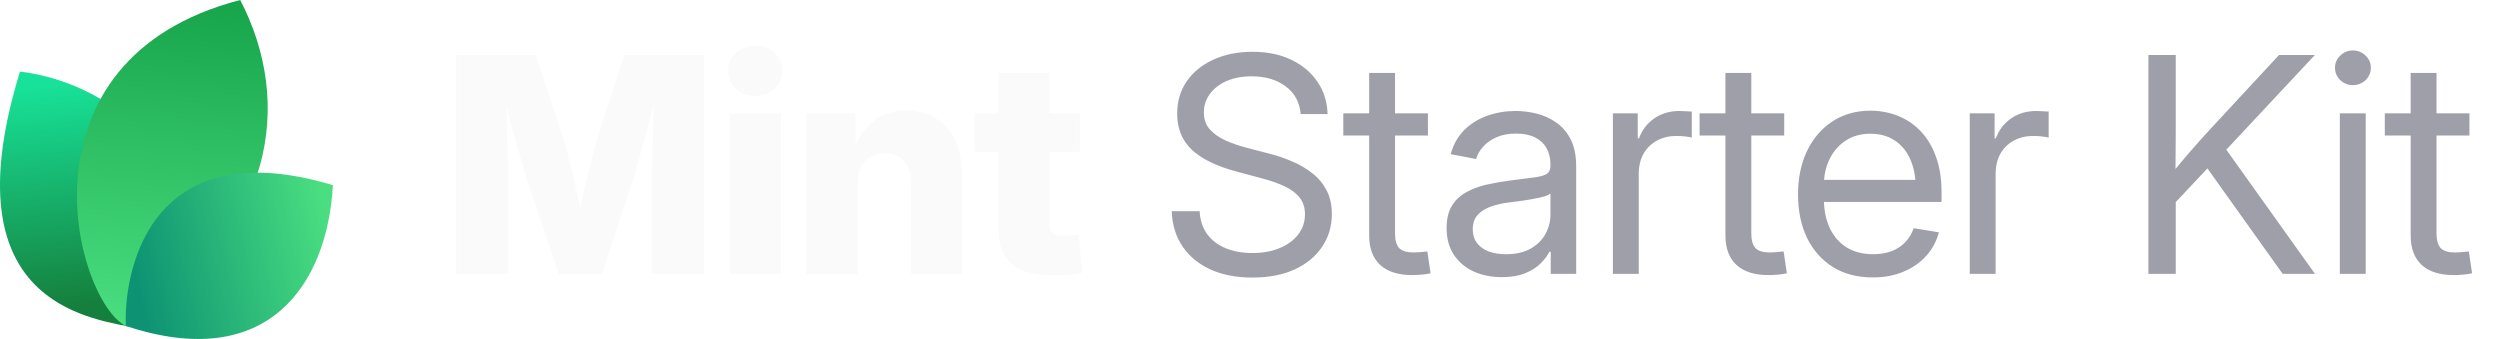
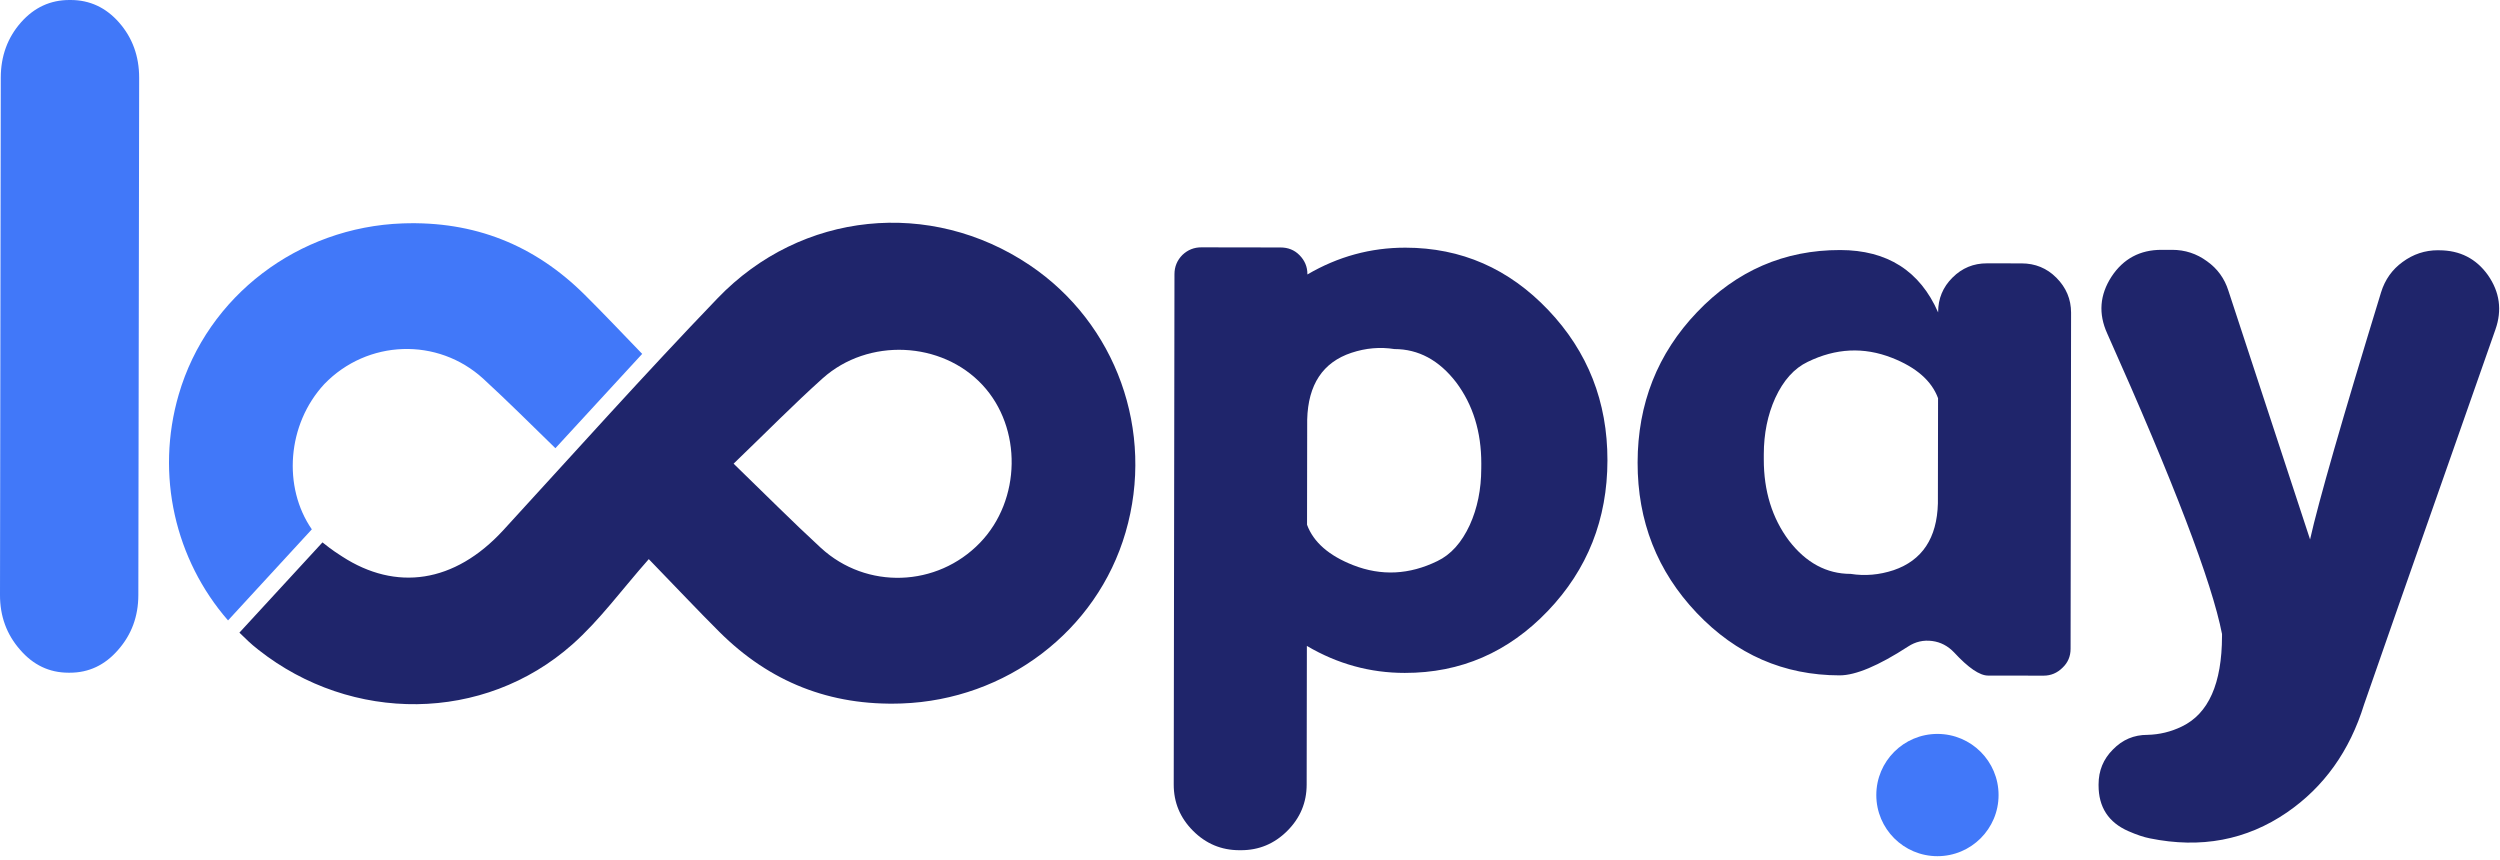
- <svg xmlns="http://www.w3.org/2000/svg" width="177" height="24" viewBox="0 0 177 24" fill="none">
-   <path d="M9.061 23.108C5.268 22.377 -3.391 20.627 1.417 5.064C9.634 6.099 16.973 14.064 9.061 23.108Z" fill="url(#paint0_linear_17557_2145)" />
-   <path d="M8.919 23.094C5.276 21.222 0.784 4.209 17.007 0C20.757 7.193 19.621 16.545 8.919 23.094Z" fill="url(#paint1_linear_17557_2145)" />
-   <path d="M8.914 23.079C8.735 19.882 10.159 9.085 23.57 13.111C23.181 20.123 18.984 26.418 8.914 23.079Z" fill="url(#paint2_linear_17557_2145)" />
-   <path d="M32.301 19.392V3.894H37.938L39.925 9.948C40.036 10.315 40.164 10.787 40.31 11.362C40.462 11.938 40.611 12.552 40.757 13.204C40.91 13.855 41.048 14.483 41.173 15.086C41.305 15.682 41.412 16.192 41.495 16.615H40.695C40.771 16.192 40.871 15.682 40.996 15.086C41.128 14.49 41.267 13.866 41.412 13.214C41.565 12.562 41.714 11.948 41.86 11.373C42.005 10.79 42.133 10.315 42.244 9.948L44.2 3.894H49.848V19.392H46.166V12.704C46.166 12.357 46.173 11.917 46.187 11.383C46.2 10.849 46.214 10.27 46.228 9.646C46.249 9.022 46.266 8.391 46.28 7.753C46.301 7.115 46.311 6.519 46.311 5.964H46.623C46.485 6.561 46.332 7.181 46.166 7.826C45.999 8.471 45.833 9.102 45.666 9.719C45.507 10.336 45.351 10.901 45.198 11.414C45.053 11.928 44.928 12.357 44.824 12.704L42.608 19.392H39.561L37.314 12.704C37.203 12.357 37.072 11.928 36.919 11.414C36.773 10.901 36.614 10.34 36.441 9.729C36.274 9.112 36.104 8.481 35.931 7.836C35.764 7.192 35.608 6.567 35.463 5.964H35.827C35.834 6.512 35.844 7.105 35.858 7.743C35.872 8.374 35.886 9.005 35.9 9.636C35.92 10.26 35.938 10.839 35.952 11.373C35.965 11.907 35.972 12.351 35.972 12.704V19.392H32.301ZM51.668 19.392V8.024H55.288V19.392H51.668ZM53.468 6.786C52.927 6.786 52.473 6.616 52.105 6.276C51.738 5.93 51.554 5.507 51.554 5.007C51.554 4.508 51.738 4.088 52.105 3.749C52.473 3.409 52.927 3.239 53.468 3.239C54.009 3.239 54.463 3.409 54.83 3.749C55.198 4.082 55.382 4.501 55.382 5.007C55.382 5.507 55.198 5.93 54.83 6.276C54.463 6.616 54.009 6.786 53.468 6.786ZM60.708 13.027V19.392H57.088V8.024H60.551L60.593 10.967H60.281C60.593 10.024 61.061 9.268 61.685 8.7C62.309 8.124 63.138 7.836 64.171 7.836C64.975 7.836 65.672 8.017 66.262 8.377C66.851 8.731 67.302 9.234 67.614 9.885C67.933 10.537 68.092 11.307 68.092 12.194V19.392H64.483V12.912C64.483 12.26 64.32 11.754 63.994 11.394C63.675 11.033 63.221 10.853 62.632 10.853C62.25 10.853 61.914 10.936 61.623 11.102C61.332 11.269 61.106 11.515 60.947 11.841C60.787 12.16 60.708 12.555 60.708 13.027ZM76.456 8.024V10.749H69.008V8.024H76.456ZM70.683 5.163H74.292V15.783C74.292 16.102 74.361 16.334 74.5 16.48C74.646 16.625 74.899 16.698 75.259 16.698C75.405 16.698 75.596 16.688 75.831 16.667C76.074 16.646 76.251 16.629 76.362 16.615L76.632 19.309C76.313 19.378 75.963 19.427 75.582 19.455C75.207 19.482 74.836 19.496 74.469 19.496C73.2 19.496 72.25 19.222 71.619 18.674C70.995 18.127 70.683 17.308 70.683 16.22V5.163Z" fill="#FAFAFA" />
-   <path d="M88.667 19.652C87.523 19.652 86.528 19.458 85.682 19.07C84.843 18.681 84.188 18.137 83.716 17.437C83.245 16.736 82.992 15.908 82.957 14.951H84.933C84.968 15.596 85.148 16.14 85.474 16.584C85.8 17.021 86.24 17.354 86.795 17.582C87.35 17.804 87.974 17.915 88.667 17.915C89.388 17.915 90.026 17.801 90.581 17.572C91.143 17.343 91.583 17.024 91.902 16.615C92.228 16.199 92.391 15.717 92.391 15.169C92.391 14.698 92.266 14.306 92.017 13.994C91.767 13.675 91.413 13.408 90.956 13.193C90.498 12.978 89.954 12.787 89.323 12.621L87.502 12.132C86.123 11.765 85.082 11.255 84.382 10.603C83.689 9.944 83.342 9.095 83.342 8.055C83.342 7.174 83.571 6.404 84.028 5.746C84.486 5.087 85.117 4.577 85.921 4.217C86.726 3.849 87.645 3.666 88.678 3.666C89.718 3.666 90.63 3.853 91.413 4.227C92.204 4.602 92.824 5.122 93.275 5.787C93.726 6.446 93.965 7.209 93.993 8.076H92.089C92.013 7.23 91.656 6.574 91.018 6.11C90.387 5.638 89.586 5.403 88.615 5.403C87.95 5.403 87.36 5.513 86.847 5.735C86.341 5.957 85.946 6.262 85.661 6.651C85.377 7.032 85.235 7.469 85.235 7.961C85.235 8.447 85.377 8.849 85.661 9.168C85.946 9.48 86.317 9.74 86.774 9.948C87.232 10.149 87.724 10.319 88.251 10.457L89.884 10.884C90.439 11.023 90.977 11.206 91.496 11.435C92.023 11.657 92.495 11.934 92.911 12.267C93.334 12.593 93.67 12.995 93.92 13.474C94.17 13.945 94.294 14.504 94.294 15.149C94.294 16.015 94.066 16.788 93.608 17.468C93.157 18.148 92.512 18.681 91.673 19.07C90.834 19.458 89.832 19.652 88.667 19.652ZM101.097 8.024V9.594H95.106V8.024H101.097ZM96.937 5.163H98.767V16.521C98.767 17 98.865 17.347 99.059 17.562C99.26 17.77 99.6 17.874 100.078 17.874C100.21 17.874 100.366 17.867 100.546 17.853C100.733 17.832 100.903 17.815 101.056 17.801L101.285 19.351C101.097 19.392 100.886 19.423 100.65 19.444C100.414 19.465 100.189 19.475 99.974 19.475C98.996 19.475 98.244 19.236 97.717 18.758C97.197 18.272 96.937 17.579 96.937 16.677V5.163ZM106.33 19.621C105.595 19.621 104.932 19.489 104.343 19.226C103.754 18.955 103.285 18.564 102.939 18.05C102.592 17.53 102.419 16.896 102.419 16.147C102.419 15.495 102.547 14.965 102.804 14.556C103.06 14.146 103.403 13.828 103.833 13.599C104.263 13.363 104.742 13.186 105.269 13.068C105.796 12.95 106.333 12.857 106.881 12.787C107.574 12.69 108.132 12.617 108.555 12.569C108.978 12.52 109.287 12.441 109.481 12.33C109.675 12.212 109.772 12.014 109.772 11.737V11.654C109.772 11.203 109.679 10.815 109.492 10.489C109.311 10.163 109.041 9.91 108.68 9.729C108.32 9.549 107.872 9.459 107.338 9.459C106.805 9.459 106.34 9.546 105.945 9.719C105.556 9.892 105.241 10.118 104.998 10.395C104.755 10.665 104.593 10.953 104.509 11.258L102.71 10.915C102.897 10.222 103.22 9.65 103.677 9.199C104.135 8.748 104.679 8.412 105.31 8.19C105.941 7.968 106.607 7.857 107.307 7.857C107.8 7.857 108.295 7.92 108.795 8.044C109.301 8.169 109.765 8.381 110.188 8.679C110.611 8.97 110.951 9.369 111.208 9.875C111.464 10.374 111.593 11.005 111.593 11.768V19.392H109.793V17.822H109.7C109.568 18.085 109.363 18.359 109.086 18.643C108.809 18.921 108.444 19.153 107.994 19.34C107.543 19.527 106.988 19.621 106.33 19.621ZM106.621 17.998C107.321 17.998 107.904 17.867 108.368 17.603C108.84 17.333 109.19 16.986 109.419 16.563C109.654 16.133 109.772 15.682 109.772 15.211V13.692C109.703 13.769 109.554 13.841 109.325 13.911C109.096 13.973 108.829 14.032 108.524 14.088C108.226 14.143 107.921 14.192 107.609 14.233C107.304 14.275 107.033 14.309 106.798 14.337C106.354 14.393 105.938 14.49 105.549 14.628C105.168 14.76 104.86 14.954 104.624 15.211C104.388 15.467 104.27 15.811 104.27 16.241C104.27 16.615 104.367 16.934 104.561 17.198C104.762 17.461 105.04 17.662 105.393 17.801C105.747 17.933 106.156 17.998 106.621 17.998ZM114.193 19.392V8.024H115.951V9.792H116.045C116.253 9.209 116.61 8.741 117.116 8.388C117.622 8.034 118.219 7.857 118.905 7.857C119.058 7.857 119.217 7.864 119.384 7.878C119.55 7.885 119.682 7.892 119.779 7.899V9.74C119.716 9.719 119.578 9.695 119.363 9.667C119.155 9.639 118.922 9.625 118.666 9.625C118.174 9.625 117.726 9.733 117.324 9.948C116.922 10.163 116.603 10.471 116.367 10.874C116.138 11.276 116.024 11.758 116.024 12.319V19.392H114.193ZM126.322 8.024V9.594H120.33V8.024H126.322ZM122.161 5.163H123.992V16.521C123.992 17 124.089 17.347 124.283 17.562C124.484 17.77 124.824 17.874 125.302 17.874C125.434 17.874 125.59 17.867 125.77 17.853C125.958 17.832 126.127 17.815 126.28 17.801L126.509 19.351C126.322 19.392 126.11 19.423 125.874 19.444C125.639 19.465 125.413 19.475 125.198 19.475C124.221 19.475 123.468 19.236 122.941 18.758C122.421 18.272 122.161 17.579 122.161 16.677V5.163ZM132.604 19.642C131.502 19.642 130.555 19.396 129.765 18.903C128.974 18.404 128.364 17.714 127.934 16.834C127.511 15.946 127.3 14.927 127.3 13.775C127.3 12.611 127.511 11.584 127.934 10.697C128.364 9.802 128.964 9.102 129.734 8.596C130.51 8.089 131.408 7.836 132.428 7.836C133.1 7.836 133.738 7.954 134.341 8.19C134.952 8.426 135.489 8.783 135.954 9.261C136.425 9.74 136.793 10.343 137.056 11.071C137.327 11.792 137.462 12.645 137.462 13.63V14.296H128.433V12.735H136.463L135.631 13.297C135.631 12.541 135.506 11.876 135.257 11.3C135.007 10.725 134.643 10.277 134.165 9.958C133.686 9.632 133.107 9.469 132.428 9.469C131.748 9.469 131.162 9.632 130.67 9.958C130.177 10.284 129.796 10.725 129.526 11.279C129.262 11.827 129.13 12.441 129.13 13.12V14.046C129.13 14.864 129.273 15.572 129.557 16.168C129.841 16.757 130.243 17.211 130.763 17.53C131.283 17.842 131.901 17.998 132.615 17.998C133.093 17.998 133.523 17.929 133.905 17.79C134.293 17.645 134.619 17.433 134.882 17.156C135.153 16.879 135.354 16.546 135.486 16.157L137.275 16.449C137.108 17.08 136.81 17.634 136.38 18.113C135.95 18.591 135.413 18.966 134.768 19.236C134.123 19.507 133.402 19.642 132.604 19.642ZM139.459 19.392V8.024H141.217V9.792H141.311C141.519 9.209 141.876 8.741 142.382 8.388C142.888 8.034 143.485 7.857 144.171 7.857C144.324 7.857 144.483 7.864 144.649 7.878C144.816 7.885 144.948 7.892 145.045 7.899V9.74C144.982 9.719 144.844 9.695 144.629 9.667C144.421 9.639 144.188 9.625 143.932 9.625C143.439 9.625 142.992 9.733 142.59 9.948C142.188 10.163 141.869 10.471 141.633 10.874C141.404 11.276 141.29 11.758 141.29 12.319V19.392H139.459ZM153.429 14.961V12.715C153.783 12.257 154.136 11.82 154.49 11.404C154.844 10.981 155.204 10.565 155.572 10.156C155.939 9.74 156.314 9.327 156.695 8.918L161.355 3.894H163.893L157.277 10.967H157.184L153.429 14.961ZM152.108 19.392V3.894H154.043V9.241L154.022 12.559L154.043 13.505V19.392H152.108ZM161.615 19.392L155.967 11.477L157.173 9.969L163.903 19.392H161.615ZM165.661 19.392V8.024H167.492V19.392H165.661ZM166.587 6.027C166.24 6.027 165.942 5.909 165.692 5.673C165.443 5.43 165.318 5.139 165.318 4.799C165.318 4.459 165.443 4.172 165.692 3.936C165.942 3.693 166.24 3.572 166.587 3.572C166.934 3.572 167.232 3.693 167.482 3.936C167.731 4.172 167.856 4.459 167.856 4.799C167.856 5.139 167.731 5.43 167.482 5.673C167.232 5.909 166.934 6.027 166.587 6.027ZM174.836 8.024V9.594H168.844V8.024H174.836ZM170.675 5.163H172.506V16.521C172.506 17 172.603 17.347 172.797 17.562C172.998 17.77 173.338 17.874 173.816 17.874C173.948 17.874 174.104 17.867 174.284 17.853C174.472 17.832 174.641 17.815 174.794 17.801L175.023 19.351C174.836 19.392 174.624 19.423 174.388 19.444C174.153 19.465 173.927 19.475 173.712 19.475C172.735 19.475 171.982 19.236 171.455 18.758C170.935 18.272 170.675 17.579 170.675 16.677V5.163Z" fill="#9F9FA9" />
-   <defs>
-     <linearGradient id="paint0_linear_17557_2145" x1="3.776" y1="5.916" x2="5.232" y2="21.559" gradientUnits="userSpaceOnUse">
-       <stop stop-color="#18E299" />
-       <stop offset="1" stop-color="#15803D" />
-     </linearGradient>
-     <linearGradient id="paint1_linear_17557_2145" x1="12.171" y1="-0.718" x2="10.19" y2="22.983" gradientUnits="userSpaceOnUse">
-       <stop stop-color="#16A34A" />
-       <stop offset="1" stop-color="#4ADE80" />
-     </linearGradient>
-     <linearGradient id="paint2_linear_17557_2145" x1="23.133" y1="15.353" x2="9.338" y2="18.52" gradientUnits="userSpaceOnUse">
-       <stop stop-color="#4ADE80" />
-       <stop offset="1" stop-color="#0D9373" />
-     </linearGradient>
-   </defs>
+ <svg xmlns="http://www.w3.org/2000/svg" width="611" height="210" viewBox="0 0 611 210" fill="none">
+   <path d="M33.81 145.45C33.8 150.65 32.15 155.11 28.86 158.84C25.63 162.56 21.69 164.42 17.03 164.41H16.72C12.06 164.4 8.12 162.53 4.91 158.8C1.63 155.07 -0.01 150.6 4.54549e-05 145.4L0.19 18.97C0.2 13.69 1.85 9.19 5.14 5.46C8.37 1.82 12.31 0 16.97 0H17.28C21.94 0.01 25.88 1.84 29.09 5.49C32.37 9.22 34.01 13.73 34.01 19.01L33.81 145.45Z" fill="#4178F9" />
+   <path d="M319.399 157.86L319.349 191.78C319.339 196.17 317.759 199.93 314.599 203.08C311.439 206.23 307.669 207.8 303.279 207.79H302.869C298.479 207.78 294.719 206.2 291.569 203.04C288.419 199.88 286.849 196.11 286.859 191.72L287.039 67.02C287.039 65.17 287.699 63.59 288.999 62.29C290.299 61.06 291.849 60.44 293.629 60.45L312.959 60.48C314.809 60.48 316.349 61.1 317.579 62.34C318.879 63.65 319.529 65.19 319.529 66.97V67.08C327.009 62.7 334.989 60.52 343.489 60.53C357.129 60.55 368.769 65.64 378.419 75.8C388.069 85.96 392.879 98.2 392.859 112.52C392.839 126.91 387.989 139.17 378.309 149.3C368.629 159.43 356.969 164.48 343.329 164.46C334.849 164.46 326.859 162.26 319.399 157.86ZM362.029 113.3C362.039 105.55 359.999 98.94 355.889 93.45C351.719 88.03 346.679 85.31 340.789 85.31C337.299 84.76 333.799 85.06 330.299 86.22C323.309 88.54 319.699 93.98 319.479 102.55L319.439 128.25C321.009 132.5 324.779 135.8 330.729 138.13C337.579 140.81 344.429 140.48 351.289 137.13C354.579 135.56 357.229 132.62 359.219 128.3C361.079 124.19 362.009 119.6 362.019 114.53L362.029 113.3Z" fill="#1F256B" />
+   <path d="M400.231 113.05C400.251 98.66 405.101 86.4 414.781 76.27C424.461 66.14 436.121 61.09 449.751 61.11C461.261 61.13 469.241 66.21 473.681 76.36V76.26C473.681 72.97 474.851 70.16 477.191 67.84C479.521 65.51 482.331 64.35 485.621 64.36L494.051 64.37C497.411 64.37 500.251 65.54 502.581 67.88C504.971 70.28 506.171 73.13 506.171 76.42L506.051 158.56C506.051 160.41 505.391 161.95 504.091 163.18C502.781 164.48 501.241 165.13 499.461 165.13L485.891 165.11C483.831 165.11 481.061 163.22 477.571 159.44C476.061 157.86 474.281 156.93 472.231 156.66C470.101 156.38 468.151 156.83 466.371 157.99C459.101 162.71 453.511 165.06 449.601 165.06C435.961 165.04 424.321 159.95 414.671 149.79C405.021 139.62 400.211 127.38 400.231 113.05ZM431.071 112.27C431.061 120.01 433.111 126.63 437.211 132.12C441.381 137.54 446.421 140.26 452.311 140.26C455.801 140.81 459.301 140.51 462.801 139.35C469.791 136.96 473.401 131.52 473.621 123.02L473.661 97.32C472.091 93.07 468.321 89.77 462.361 87.44C455.511 84.76 448.661 85.09 441.801 88.44C438.511 90.01 435.861 92.95 433.871 97.27C432.011 101.38 431.081 105.97 431.071 111.04V112.27Z" fill="#1F256B" />
+   <path d="M596.141 61.17C601.211 61.18 605.181 63.21 608.061 67.25C610.931 71.37 611.541 75.79 609.891 80.51C589.041 139.9 578.331 170.45 577.781 172.17C574.271 183.54 567.981 192.34 558.931 198.56C549.051 205.33 537.881 207.44 525.411 204.89C523.971 204.61 522.221 204.03 520.171 203.13C515.311 201 512.881 197.26 512.891 191.91V191.71C512.891 188.35 514.061 185.51 516.401 183.18C518.731 180.78 521.541 179.59 524.831 179.6C527.781 179.53 530.591 178.85 533.261 177.55C539.781 174.41 543.041 167.04 543.061 155.46V154.95C540.611 142.34 531.261 117.85 515.001 81.5C512.821 76.7 513.161 72.08 516.051 67.62C518.931 63.24 523.021 61.05 528.291 61.06H530.861C534.011 61.06 536.861 61.99 539.391 63.85C541.921 65.64 543.671 68.04 544.621 71.05L564.581 131.84C566.651 122.59 572.441 102.45 581.941 71.42C582.901 68.34 584.651 65.87 587.191 64.03C589.801 62.11 592.681 61.16 595.831 61.16L596.141 61.17Z" fill="#1F256B" />
+   <path d="M473.51 209.25C481.761 209.25 488.45 202.561 488.45 194.31C488.45 186.059 481.761 179.37 473.51 179.37C465.259 179.37 458.57 186.059 458.57 194.31C458.57 202.561 465.259 209.25 473.51 209.25Z" fill="#4178F9" />
+   <path d="M251.642 64.79C227.442 48.53 195.872 51.56 175.372 72.9C157.562 91.43 140.422 110.59 123.052 129.53C111.052 142.62 96.722 144.51 83.622 136.01C82.882 135.53 81.332 134.59 78.812 132.56L58.512 154.62C60.692 156.7 61.002 157.11 63.182 158.83C85.952 176.78 118.192 176.72 139.892 157.49C146.572 151.57 151.912 144.17 158.562 136.65C165.572 143.88 170.612 149.25 175.832 154.45C188.122 166.68 202.852 172.55 220.372 171.93C245.812 171.03 268.062 154.26 275.092 130.1C282.302 105.4 272.812 79.02 251.642 64.79ZM239.522 132.64C229.032 143.52 211.802 144.18 200.612 133.89C193.652 127.49 187.002 120.78 179.292 113.32C187.342 105.58 194.002 98.79 201.062 92.46C212.202 82.49 230.162 83.38 240.112 94.08C249.862 104.55 249.592 122.2 239.522 132.64Z" fill="#1F256B" />
+   <path d="M142.941 72.08C130.651 59.85 115.921 53.98 98.401 54.6C72.961 55.5 50.711 72.27 43.681 96.43C37.951 116.09 42.821 136.81 55.731 151.63L76.211 129.37C69.091 119.09 70.131 103.72 79.261 93.87C89.751 82.99 106.981 82.33 118.171 92.62C124.201 98.17 129.431 103.39 135.741 109.54L156.951 86.49C151.571 80.91 147.311 76.42 142.941 72.08Z" fill="#4178F9" />
</svg>
